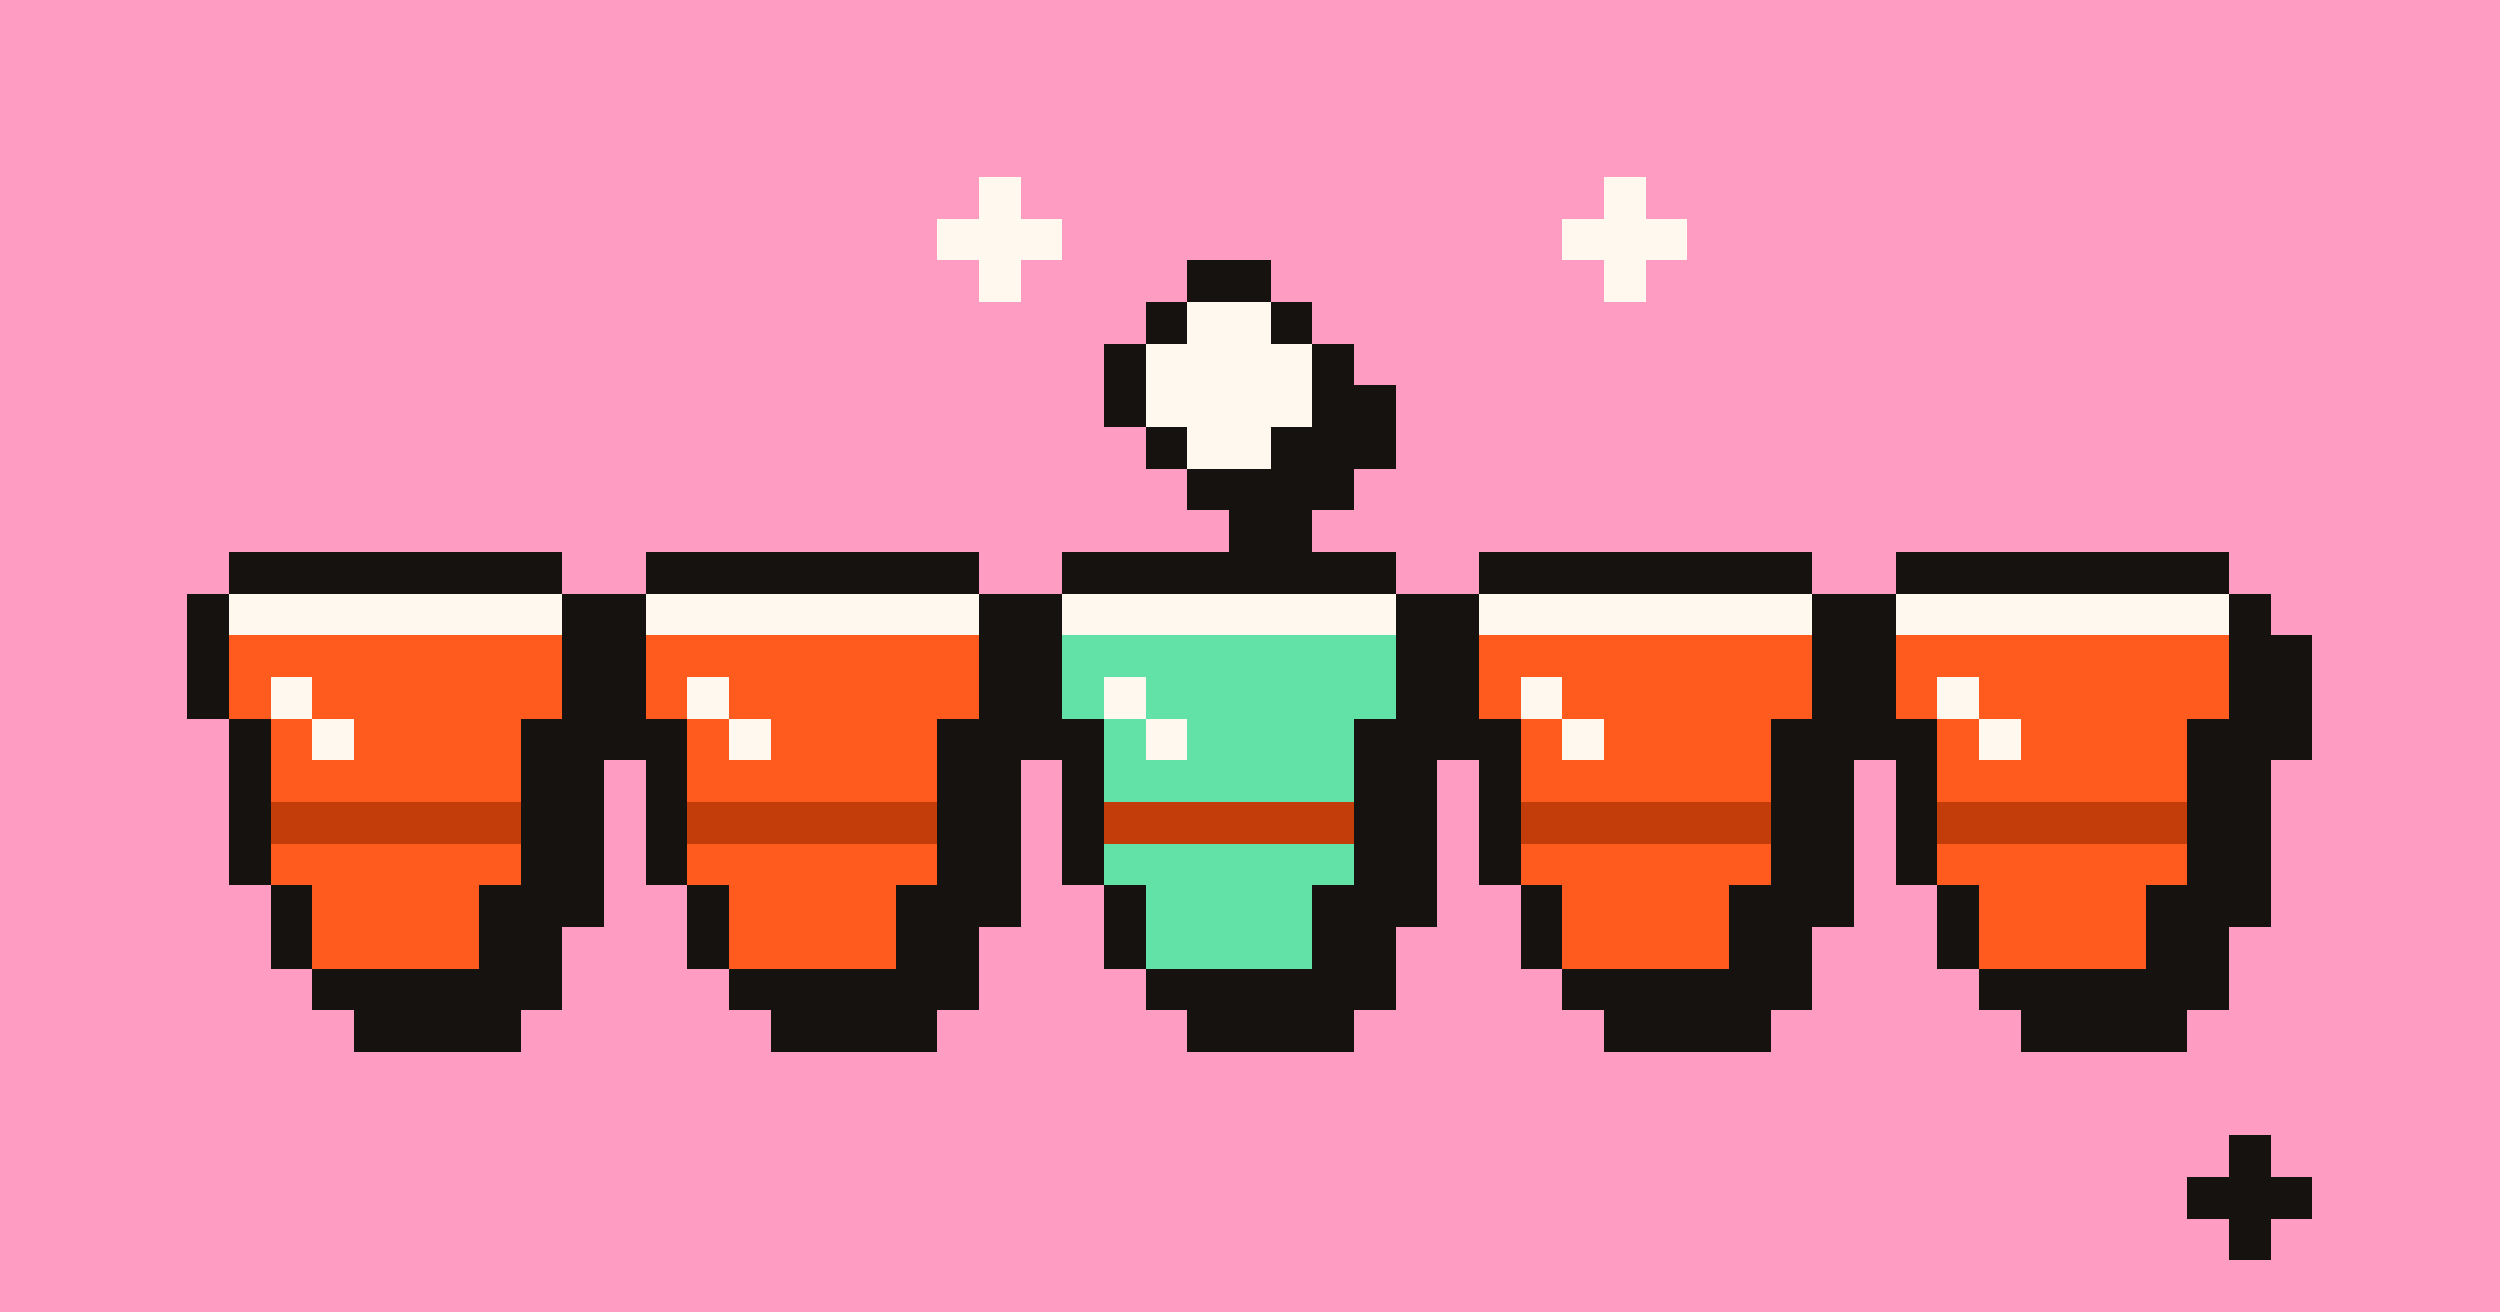
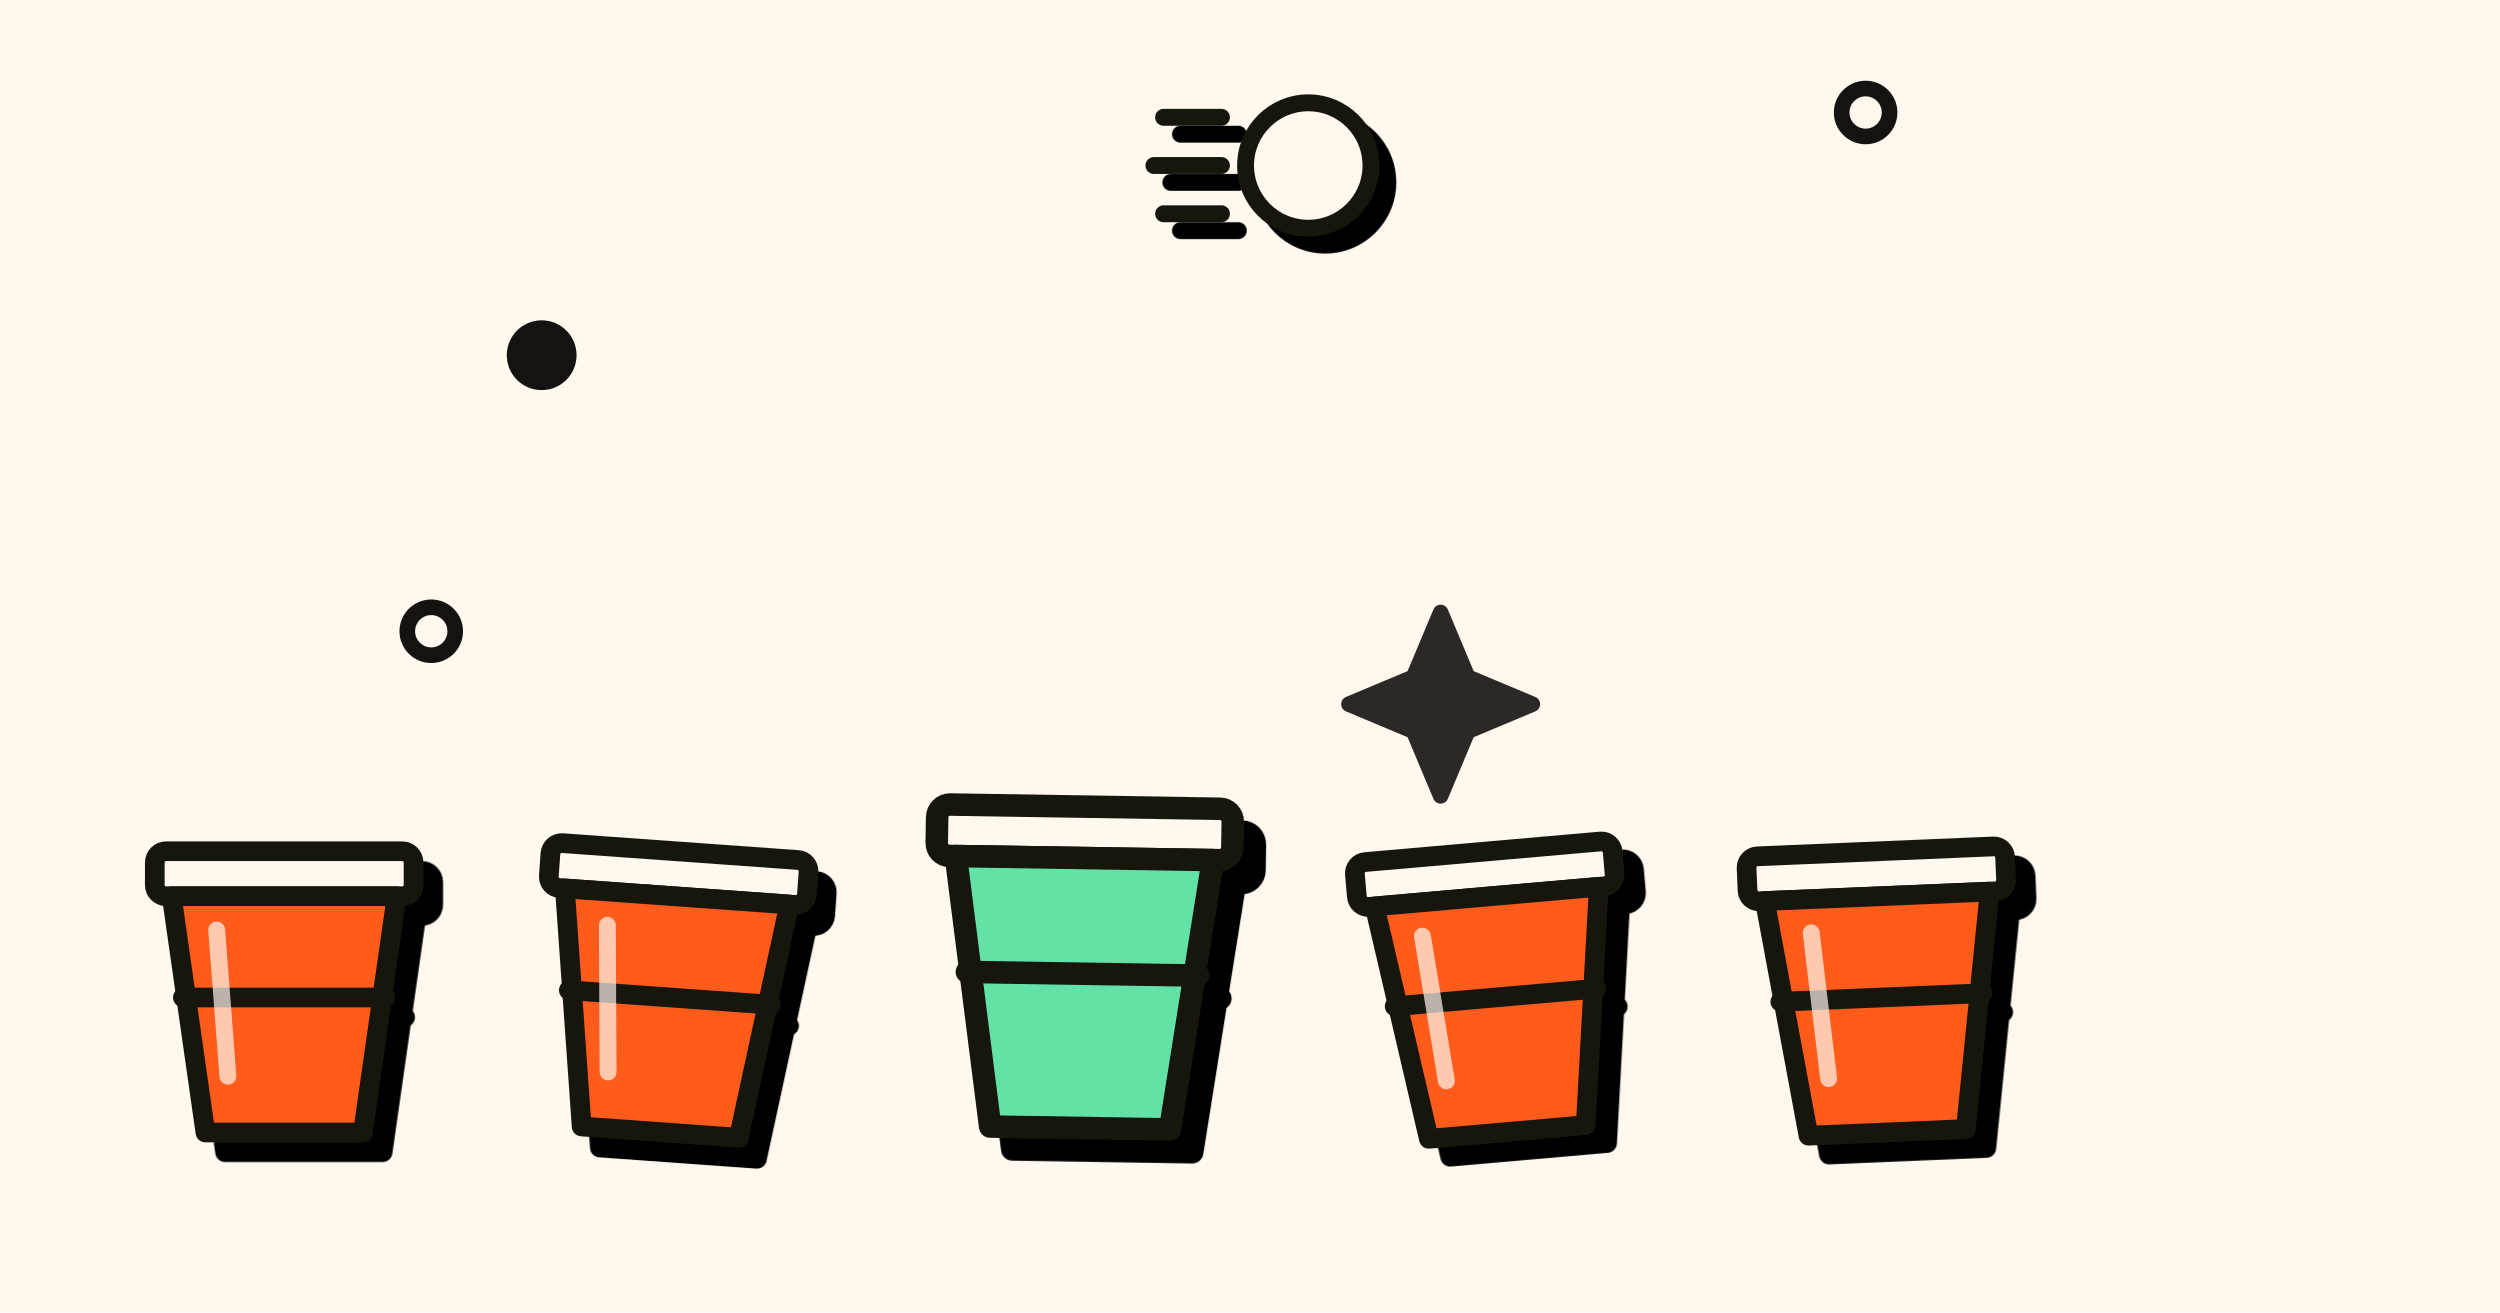
- <svg xmlns="http://www.w3.org/2000/svg" viewBox="0 0 240 126" width="240" height="126" shape-rendering="crispEdges">
-   <rect width="240" height="126" fill="#FF9CC2" />
-   <rect x="214" y="109" width="4" height="4" fill="#16120F" />
-   <rect x="210" y="113" width="4" height="4" fill="#16120F" />
-   <rect x="214" y="113" width="4" height="4" fill="#16120F" />
-   <rect x="218" y="113" width="4" height="4" fill="#16120F" />
-   <rect x="214" y="117" width="4" height="4" fill="#16120F" />
-   <rect x="154" y="17" width="4" height="4" fill="#FFF8EE" />
-   <rect x="150" y="21" width="4" height="4" fill="#FFF8EE" />
-   <rect x="154" y="21" width="4" height="4" fill="#FFF8EE" />
-   <rect x="158" y="21" width="4" height="4" fill="#FFF8EE" />
-   <rect x="154" y="25" width="4" height="4" fill="#FFF8EE" />
-   <rect x="94" y="17" width="4" height="4" fill="#FFF8EE" />
-   <rect x="90" y="21" width="4" height="4" fill="#FFF8EE" />
-   <rect x="94" y="21" width="4" height="4" fill="#FFF8EE" />
-   <rect x="98" y="21" width="4" height="4" fill="#FFF8EE" />
-   <rect x="94" y="25" width="4" height="4" fill="#FFF8EE" />
-   <rect x="130" y="37" width="4" height="4" fill="#16120F" />
-   <rect x="126" y="41" width="8" height="4" fill="#16120F" />
-   <rect x="122" y="45" width="8" height="4" fill="#16120F" />
-   <rect x="118" y="49" width="8" height="4" fill="#16120F" />
-   <rect x="218" y="61" width="4" height="4" fill="#16120F" />
-   <rect x="218" y="65" width="4" height="4" fill="#16120F" />
-   <rect x="54" y="69" width="8" height="4" fill="#16120F" />
-   <rect x="94" y="69" width="8" height="4" fill="#16120F" />
-   <rect x="134" y="69" width="8" height="4" fill="#16120F" />
-   <rect x="174" y="69" width="8" height="4" fill="#16120F" />
-   <rect x="214" y="69" width="8" height="4" fill="#16120F" />
-   <rect x="54" y="73" width="4" height="4" fill="#16120F" />
-   <rect x="94" y="73" width="4" height="4" fill="#16120F" />
-   <rect x="134" y="73" width="4" height="4" fill="#16120F" />
-   <rect x="174" y="73" width="4" height="4" fill="#16120F" />
-   <rect x="214" y="73" width="4" height="4" fill="#16120F" />
-   <rect x="54" y="77" width="4" height="4" fill="#16120F" />
-   <rect x="94" y="77" width="4" height="4" fill="#16120F" />
-   <rect x="134" y="77" width="4" height="4" fill="#16120F" />
-   <rect x="174" y="77" width="4" height="4" fill="#16120F" />
-   <rect x="214" y="77" width="4" height="4" fill="#16120F" />
-   <rect x="54" y="81" width="4" height="4" fill="#16120F" />
-   <rect x="94" y="81" width="4" height="4" fill="#16120F" />
-   <rect x="134" y="81" width="4" height="4" fill="#16120F" />
-   <rect x="174" y="81" width="4" height="4" fill="#16120F" />
-   <rect x="214" y="81" width="4" height="4" fill="#16120F" />
-   <rect x="50" y="85" width="8" height="4" fill="#16120F" />
-   <rect x="90" y="85" width="8" height="4" fill="#16120F" />
-   <rect x="130" y="85" width="8" height="4" fill="#16120F" />
-   <rect x="170" y="85" width="8" height="4" fill="#16120F" />
-   <rect x="210" y="85" width="8" height="4" fill="#16120F" />
-   <rect x="50" y="89" width="4" height="4" fill="#16120F" />
-   <rect x="90" y="89" width="4" height="4" fill="#16120F" />
-   <rect x="130" y="89" width="4" height="4" fill="#16120F" />
-   <rect x="170" y="89" width="4" height="4" fill="#16120F" />
-   <rect x="210" y="89" width="4" height="4" fill="#16120F" />
-   <rect x="46" y="93" width="8" height="4" fill="#16120F" />
-   <rect x="86" y="93" width="8" height="4" fill="#16120F" />
-   <rect x="126" y="93" width="8" height="4" fill="#16120F" />
-   <rect x="166" y="93" width="8" height="4" fill="#16120F" />
-   <rect x="206" y="93" width="8" height="4" fill="#16120F" />
-   <rect x="34" y="97" width="16" height="4" fill="#16120F" />
-   <rect x="74" y="97" width="16" height="4" fill="#16120F" />
-   <rect x="114" y="97" width="16" height="4" fill="#16120F" />
-   <rect x="154" y="97" width="16" height="4" fill="#16120F" />
-   <rect x="194" y="97" width="16" height="4" fill="#16120F" />
-   <rect x="114" y="25" width="8" height="4" fill="#16120F" />
-   <rect x="110" y="29" width="4" height="4" fill="#16120F" />
-   <rect x="122" y="29" width="4" height="4" fill="#16120F" />
-   <rect x="106" y="33" width="4" height="4" fill="#16120F" />
-   <rect x="126" y="33" width="4" height="4" fill="#16120F" />
-   <rect x="106" y="37" width="4" height="4" fill="#16120F" />
-   <rect x="126" y="37" width="4" height="4" fill="#16120F" />
-   <rect x="110" y="41" width="4" height="4" fill="#16120F" />
-   <rect x="122" y="41" width="4" height="4" fill="#16120F" />
-   <rect x="114" y="45" width="8" height="4" fill="#16120F" />
-   <rect x="22" y="53" width="32" height="4" fill="#16120F" />
-   <rect x="62" y="53" width="32" height="4" fill="#16120F" />
-   <rect x="102" y="53" width="32" height="4" fill="#16120F" />
-   <rect x="142" y="53" width="32" height="4" fill="#16120F" />
-   <rect x="182" y="53" width="32" height="4" fill="#16120F" />
-   <rect x="18" y="57" width="4" height="4" fill="#16120F" />
-   <rect x="54" y="57" width="8" height="4" fill="#16120F" />
-   <rect x="94" y="57" width="8" height="4" fill="#16120F" />
-   <rect x="134" y="57" width="8" height="4" fill="#16120F" />
-   <rect x="174" y="57" width="8" height="4" fill="#16120F" />
-   <rect x="214" y="57" width="4" height="4" fill="#16120F" />
-   <rect x="18" y="61" width="4" height="4" fill="#16120F" />
-   <rect x="54" y="61" width="8" height="4" fill="#16120F" />
-   <rect x="94" y="61" width="8" height="4" fill="#16120F" />
-   <rect x="134" y="61" width="8" height="4" fill="#16120F" />
-   <rect x="174" y="61" width="8" height="4" fill="#16120F" />
-   <rect x="214" y="61" width="4" height="4" fill="#16120F" />
-   <rect x="18" y="65" width="4" height="4" fill="#16120F" />
-   <rect x="54" y="65" width="8" height="4" fill="#16120F" />
-   <rect x="94" y="65" width="8" height="4" fill="#16120F" />
-   <rect x="134" y="65" width="8" height="4" fill="#16120F" />
-   <rect x="174" y="65" width="8" height="4" fill="#16120F" />
-   <rect x="214" y="65" width="4" height="4" fill="#16120F" />
-   <rect x="22" y="69" width="4" height="4" fill="#16120F" />
-   <rect x="50" y="69" width="4" height="4" fill="#16120F" />
-   <rect x="62" y="69" width="4" height="4" fill="#16120F" />
-   <rect x="90" y="69" width="4" height="4" fill="#16120F" />
-   <rect x="102" y="69" width="4" height="4" fill="#16120F" />
-   <rect x="130" y="69" width="4" height="4" fill="#16120F" />
-   <rect x="142" y="69" width="4" height="4" fill="#16120F" />
-   <rect x="170" y="69" width="4" height="4" fill="#16120F" />
-   <rect x="182" y="69" width="4" height="4" fill="#16120F" />
-   <rect x="210" y="69" width="4" height="4" fill="#16120F" />
-   <rect x="22" y="73" width="4" height="4" fill="#16120F" />
-   <rect x="50" y="73" width="4" height="4" fill="#16120F" />
-   <rect x="62" y="73" width="4" height="4" fill="#16120F" />
-   <rect x="90" y="73" width="4" height="4" fill="#16120F" />
-   <rect x="102" y="73" width="4" height="4" fill="#16120F" />
-   <rect x="130" y="73" width="4" height="4" fill="#16120F" />
-   <rect x="142" y="73" width="4" height="4" fill="#16120F" />
-   <rect x="170" y="73" width="4" height="4" fill="#16120F" />
-   <rect x="182" y="73" width="4" height="4" fill="#16120F" />
-   <rect x="210" y="73" width="4" height="4" fill="#16120F" />
-   <rect x="22" y="77" width="4" height="4" fill="#16120F" />
-   <rect x="50" y="77" width="4" height="4" fill="#16120F" />
-   <rect x="62" y="77" width="4" height="4" fill="#16120F" />
-   <rect x="90" y="77" width="4" height="4" fill="#16120F" />
-   <rect x="102" y="77" width="4" height="4" fill="#16120F" />
-   <rect x="130" y="77" width="4" height="4" fill="#16120F" />
-   <rect x="142" y="77" width="4" height="4" fill="#16120F" />
-   <rect x="170" y="77" width="4" height="4" fill="#16120F" />
-   <rect x="182" y="77" width="4" height="4" fill="#16120F" />
-   <rect x="210" y="77" width="4" height="4" fill="#16120F" />
-   <rect x="22" y="81" width="4" height="4" fill="#16120F" />
-   <rect x="50" y="81" width="4" height="4" fill="#16120F" />
-   <rect x="62" y="81" width="4" height="4" fill="#16120F" />
-   <rect x="90" y="81" width="4" height="4" fill="#16120F" />
-   <rect x="102" y="81" width="4" height="4" fill="#16120F" />
-   <rect x="130" y="81" width="4" height="4" fill="#16120F" />
-   <rect x="142" y="81" width="4" height="4" fill="#16120F" />
-   <rect x="170" y="81" width="4" height="4" fill="#16120F" />
-   <rect x="182" y="81" width="4" height="4" fill="#16120F" />
-   <rect x="210" y="81" width="4" height="4" fill="#16120F" />
-   <rect x="26" y="85" width="4" height="4" fill="#16120F" />
-   <rect x="46" y="85" width="4" height="4" fill="#16120F" />
-   <rect x="66" y="85" width="4" height="4" fill="#16120F" />
-   <rect x="86" y="85" width="4" height="4" fill="#16120F" />
-   <rect x="106" y="85" width="4" height="4" fill="#16120F" />
-   <rect x="126" y="85" width="4" height="4" fill="#16120F" />
-   <rect x="146" y="85" width="4" height="4" fill="#16120F" />
-   <rect x="166" y="85" width="4" height="4" fill="#16120F" />
-   <rect x="186" y="85" width="4" height="4" fill="#16120F" />
-   <rect x="206" y="85" width="4" height="4" fill="#16120F" />
-   <rect x="26" y="89" width="4" height="4" fill="#16120F" />
-   <rect x="46" y="89" width="4" height="4" fill="#16120F" />
-   <rect x="66" y="89" width="4" height="4" fill="#16120F" />
-   <rect x="86" y="89" width="4" height="4" fill="#16120F" />
-   <rect x="106" y="89" width="4" height="4" fill="#16120F" />
-   <rect x="126" y="89" width="4" height="4" fill="#16120F" />
-   <rect x="146" y="89" width="4" height="4" fill="#16120F" />
-   <rect x="166" y="89" width="4" height="4" fill="#16120F" />
-   <rect x="186" y="89" width="4" height="4" fill="#16120F" />
-   <rect x="206" y="89" width="4" height="4" fill="#16120F" />
-   <rect x="30" y="93" width="16" height="4" fill="#16120F" />
-   <rect x="70" y="93" width="16" height="4" fill="#16120F" />
-   <rect x="110" y="93" width="16" height="4" fill="#16120F" />
-   <rect x="150" y="93" width="16" height="4" fill="#16120F" />
-   <rect x="190" y="93" width="16" height="4" fill="#16120F" />
-   <rect x="22" y="61" width="32" height="4" fill="#FF5B1F" />
-   <rect x="62" y="61" width="32" height="4" fill="#FF5B1F" />
-   <rect x="142" y="61" width="32" height="4" fill="#FF5B1F" />
-   <rect x="182" y="61" width="32" height="4" fill="#FF5B1F" />
-   <rect x="22" y="65" width="4" height="4" fill="#FF5B1F" />
-   <rect x="30" y="65" width="24" height="4" fill="#FF5B1F" />
-   <rect x="62" y="65" width="4" height="4" fill="#FF5B1F" />
-   <rect x="70" y="65" width="24" height="4" fill="#FF5B1F" />
-   <rect x="142" y="65" width="4" height="4" fill="#FF5B1F" />
-   <rect x="150" y="65" width="24" height="4" fill="#FF5B1F" />
-   <rect x="182" y="65" width="4" height="4" fill="#FF5B1F" />
-   <rect x="190" y="65" width="24" height="4" fill="#FF5B1F" />
-   <rect x="26" y="69" width="4" height="4" fill="#FF5B1F" />
-   <rect x="34" y="69" width="16" height="4" fill="#FF5B1F" />
-   <rect x="66" y="69" width="4" height="4" fill="#FF5B1F" />
-   <rect x="74" y="69" width="16" height="4" fill="#FF5B1F" />
-   <rect x="146" y="69" width="4" height="4" fill="#FF5B1F" />
-   <rect x="154" y="69" width="16" height="4" fill="#FF5B1F" />
-   <rect x="186" y="69" width="4" height="4" fill="#FF5B1F" />
-   <rect x="194" y="69" width="16" height="4" fill="#FF5B1F" />
-   <rect x="26" y="73" width="24" height="4" fill="#FF5B1F" />
-   <rect x="66" y="73" width="24" height="4" fill="#FF5B1F" />
-   <rect x="146" y="73" width="24" height="4" fill="#FF5B1F" />
-   <rect x="186" y="73" width="24" height="4" fill="#FF5B1F" />
-   <rect x="26" y="81" width="24" height="4" fill="#FF5B1F" />
-   <rect x="66" y="81" width="24" height="4" fill="#FF5B1F" />
-   <rect x="146" y="81" width="24" height="4" fill="#FF5B1F" />
-   <rect x="186" y="81" width="24" height="4" fill="#FF5B1F" />
-   <rect x="30" y="85" width="16" height="4" fill="#FF5B1F" />
-   <rect x="70" y="85" width="16" height="4" fill="#FF5B1F" />
-   <rect x="150" y="85" width="16" height="4" fill="#FF5B1F" />
-   <rect x="190" y="85" width="16" height="4" fill="#FF5B1F" />
-   <rect x="30" y="89" width="16" height="4" fill="#FF5B1F" />
-   <rect x="70" y="89" width="16" height="4" fill="#FF5B1F" />
-   <rect x="150" y="89" width="16" height="4" fill="#FF5B1F" />
-   <rect x="190" y="89" width="16" height="4" fill="#FF5B1F" />
-   <rect x="26" y="77" width="24" height="4" fill="#C23D0A" />
-   <rect x="66" y="77" width="24" height="4" fill="#C23D0A" />
-   <rect x="106" y="77" width="24" height="4" fill="#C23D0A" />
-   <rect x="146" y="77" width="24" height="4" fill="#C23D0A" />
-   <rect x="186" y="77" width="24" height="4" fill="#C23D0A" />
-   <rect x="102" y="61" width="32" height="4" fill="#63E2A8" />
-   <rect x="102" y="65" width="4" height="4" fill="#63E2A8" />
-   <rect x="110" y="65" width="24" height="4" fill="#63E2A8" />
-   <rect x="106" y="69" width="4" height="4" fill="#63E2A8" />
-   <rect x="114" y="69" width="16" height="4" fill="#63E2A8" />
-   <rect x="106" y="73" width="24" height="4" fill="#63E2A8" />
-   <rect x="106" y="81" width="24" height="4" fill="#63E2A8" />
-   <rect x="110" y="85" width="16" height="4" fill="#63E2A8" />
-   <rect x="110" y="89" width="16" height="4" fill="#63E2A8" />
-   <rect x="114" y="29" width="8" height="4" fill="#FFF8EE" />
-   <rect x="110" y="33" width="16" height="4" fill="#FFF8EE" />
-   <rect x="110" y="37" width="16" height="4" fill="#FFF8EE" />
-   <rect x="114" y="41" width="8" height="4" fill="#FFF8EE" />
-   <rect x="22" y="57" width="32" height="4" fill="#FFF8EE" />
-   <rect x="62" y="57" width="32" height="4" fill="#FFF8EE" />
-   <rect x="102" y="57" width="32" height="4" fill="#FFF8EE" />
-   <rect x="142" y="57" width="32" height="4" fill="#FFF8EE" />
-   <rect x="182" y="57" width="32" height="4" fill="#FFF8EE" />
-   <rect x="26" y="65" width="4" height="4" fill="#FFF8EE" />
-   <rect x="66" y="65" width="4" height="4" fill="#FFF8EE" />
-   <rect x="106" y="65" width="4" height="4" fill="#FFF8EE" />
-   <rect x="146" y="65" width="4" height="4" fill="#FFF8EE" />
-   <rect x="186" y="65" width="4" height="4" fill="#FFF8EE" />
-   <rect x="30" y="69" width="4" height="4" fill="#FFF8EE" />
-   <rect x="70" y="69" width="4" height="4" fill="#FFF8EE" />
-   <rect x="110" y="69" width="4" height="4" fill="#FFF8EE" />
-   <rect x="150" y="69" width="4" height="4" fill="#FFF8EE" />
-   <rect x="190" y="69" width="4" height="4" fill="#FFF8EE" />
+ <svg xmlns="http://www.w3.org/2000/svg" viewBox="0 0 240 126" width="240" height="126">
+   <defs>
+     <filter id="h" x="-15%" y="-15%" width="140%" height="140%">
+       <feOffset in="SourceAlpha" dx="3.5" dy="3.5" result="s" />
+       <feMerge>
+         <feMergeNode in="s" />
+         <feMergeNode in="SourceGraphic" />
+       </feMerge>
+     </filter>
+   </defs>
+   <rect width="240" height="126" fill="#FFF8EE" />
+   <path d="M138.3 58.8l2.6 6.2 6.2 2.6-6.2 2.6-2.6 6.2-2.6-6.2-6.2-2.6 6.2-2.6z" fill="#16120F" stroke="#16120F" stroke-width="1.5" stroke-linejoin="round" opacity=".9" />
+   <circle cx="179.1" cy="10.8" r="2.3" fill="#FFF8EE" stroke="#16120F" stroke-width="1.5" />
+   <circle cx="41.4" cy="60.6" r="2.3" fill="#FFF8EE" stroke="#16120F" stroke-width="1.5" />
+   <circle cx="52.0" cy="34.1" r="2.6" fill="#16120F" stroke="#16120F" stroke-width="1.5" />
+   <g transform="translate(10.0 77.4) rotate(0.0 17.3 17.3) scale(0.540)" filter="url(#h)">
+     <rect x="9" y="8" width="46" height="8" rx="2" fill="#FFF8EE" stroke="#16120F" stroke-width="3.5" stroke-linejoin="round" stroke-linecap="round" />
+     <path d="M12 16h40l-6 42H18z" fill="#FF5B1F" stroke="#16120F" stroke-width="3.5" stroke-linejoin="round" stroke-linecap="round" />
+     <path d="M14 34h36" stroke="#16120F" stroke-width="3.5" stroke-linejoin="round" stroke-linecap="round" />
+     <path d="M20 22l2 26" stroke="#FFF8EE" stroke-width="3" stroke-linecap="round" opacity=".7" />
+   </g>
+   <g transform="translate(47.1 77.4) rotate(4.1 17.3 17.3) scale(0.540)" filter="url(#h)">
+     <rect x="9" y="8" width="46" height="8" rx="2" fill="#FFF8EE" stroke="#16120F" stroke-width="3.5" stroke-linejoin="round" stroke-linecap="round" />
+     <path d="M12 16h40l-6 42H18z" fill="#FF5B1F" stroke="#16120F" stroke-width="3.5" stroke-linejoin="round" stroke-linecap="round" />
+     <path d="M14 34h36" stroke="#16120F" stroke-width="3.5" stroke-linejoin="round" stroke-linecap="round" />
+     <path d="M20 22l2 26" stroke="#FFF8EE" stroke-width="3" stroke-linecap="round" opacity=".7" />
+   </g>
+   <g transform="translate(84.2 72.5) rotate(0.9 19.7 19.7) scale(0.617)" filter="url(#h)">
+     <rect x="9" y="8" width="46" height="8" rx="2" fill="#FFF8EE" stroke="#16120F" stroke-width="3.5" stroke-linejoin="round" stroke-linecap="round" />
+     <path d="M12 16h40l-6 42H18z" fill="#63E2A8" stroke="#16120F" stroke-width="3.5" stroke-linejoin="round" stroke-linecap="round" />
+     <path d="M14 34h36" stroke="#16120F" stroke-width="3.5" stroke-linejoin="round" stroke-linecap="round" />
+   </g>
+   <g transform="translate(126.2 77.4) rotate(-5.0 17.3 17.3) scale(0.540)" filter="url(#h)">
+     <rect x="9" y="8" width="46" height="8" rx="2" fill="#FFF8EE" stroke="#16120F" stroke-width="3.5" stroke-linejoin="round" stroke-linecap="round" />
+     <path d="M12 16h40l-6 42H18z" fill="#FF5B1F" stroke="#16120F" stroke-width="3.5" stroke-linejoin="round" stroke-linecap="round" />
+     <path d="M14 34h36" stroke="#16120F" stroke-width="3.5" stroke-linejoin="round" stroke-linecap="round" />
+     <path d="M20 22l2 26" stroke="#FFF8EE" stroke-width="3" stroke-linecap="round" opacity=".7" />
+   </g>
+   <g transform="translate(163.3 77.4) rotate(-2.4 17.3 17.3) scale(0.540)" filter="url(#h)">
+     <rect x="9" y="8" width="46" height="8" rx="2" fill="#FFF8EE" stroke="#16120F" stroke-width="3.5" stroke-linejoin="round" stroke-linecap="round" />
+     <path d="M12 16h40l-6 42H18z" fill="#FF5B1F" stroke="#16120F" stroke-width="3.5" stroke-linejoin="round" stroke-linecap="round" />
+     <path d="M14 34h36" stroke="#16120F" stroke-width="3.5" stroke-linejoin="round" stroke-linecap="round" />
+     <path d="M20 22l2 26" stroke="#FFF8EE" stroke-width="3" stroke-linecap="round" opacity=".7" />
+   </g>
+   <g transform="translate(108.0 2.0) rotate(0.0 14.8 14.8) scale(0.463)" filter="url(#h)">
+     <circle cx="38" cy="30" r="13" fill="#FFF8EE" stroke="#16120F" stroke-width="3.5" stroke-linejoin="round" stroke-linecap="round" />
+     <path d="M8 20h12M6 30h14M8 40h12" stroke="#16120F" stroke-width="3.5" stroke-linejoin="round" stroke-linecap="round" />
+   </g>
</svg>
